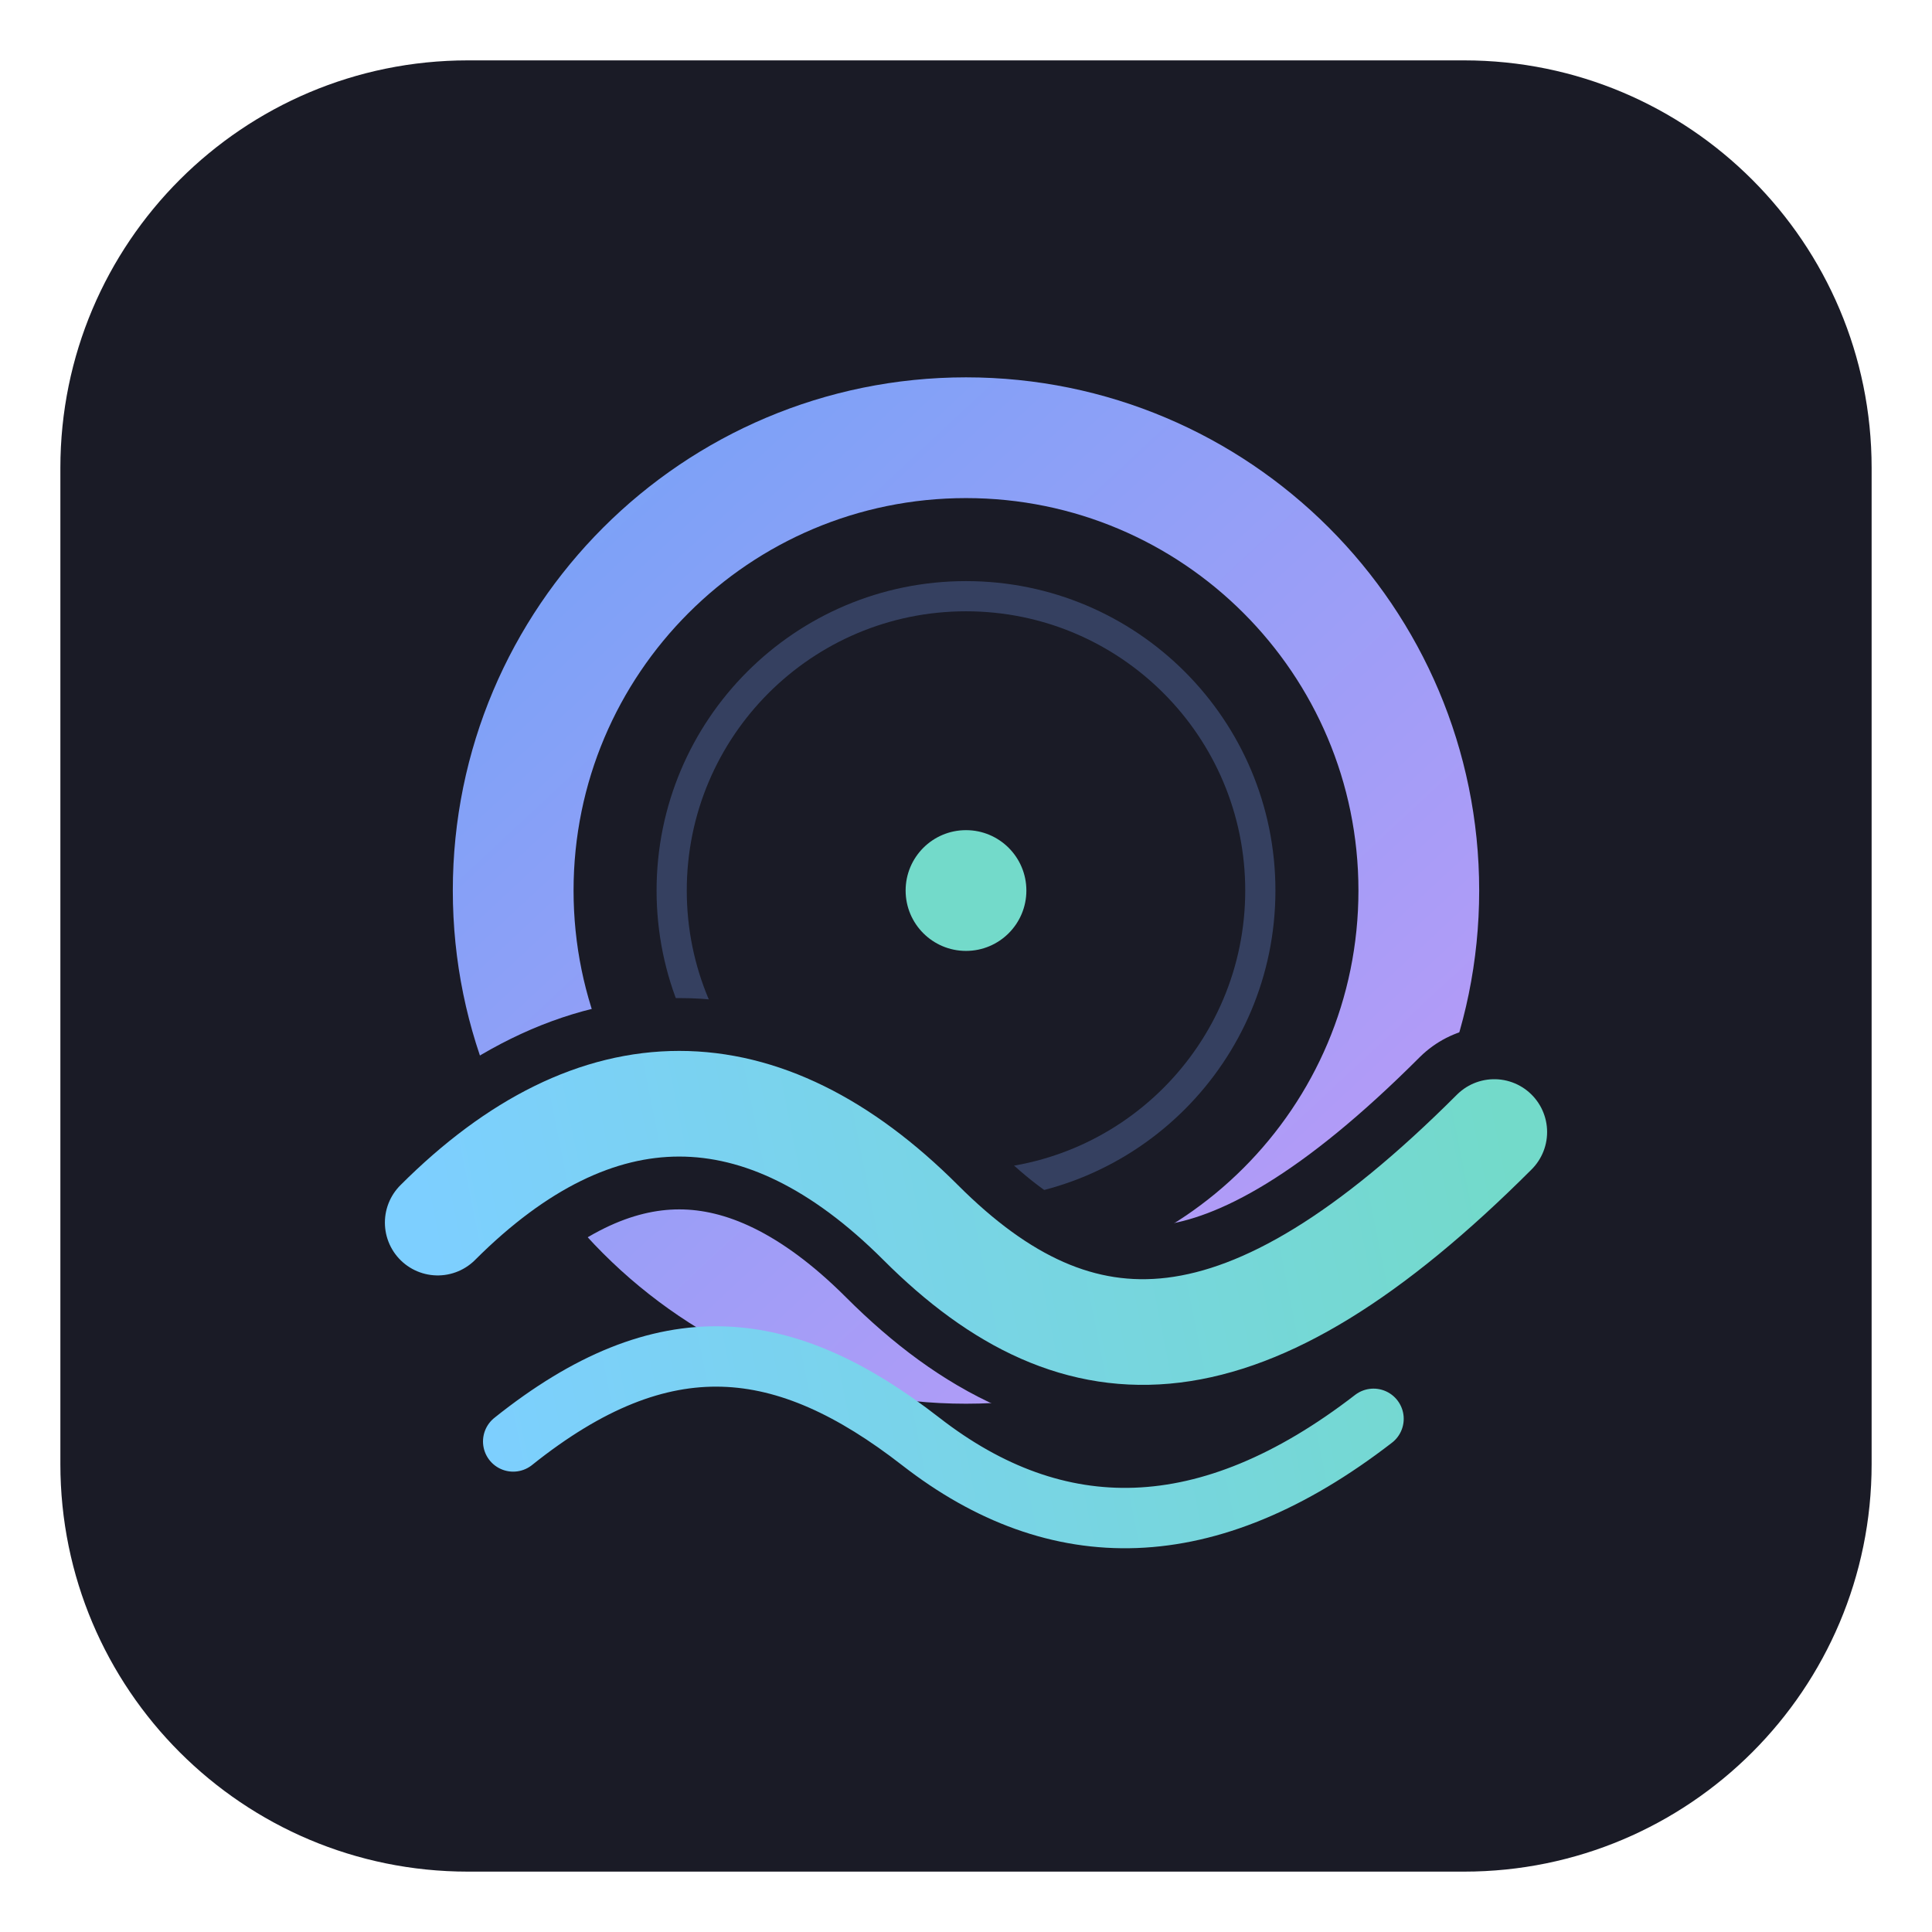
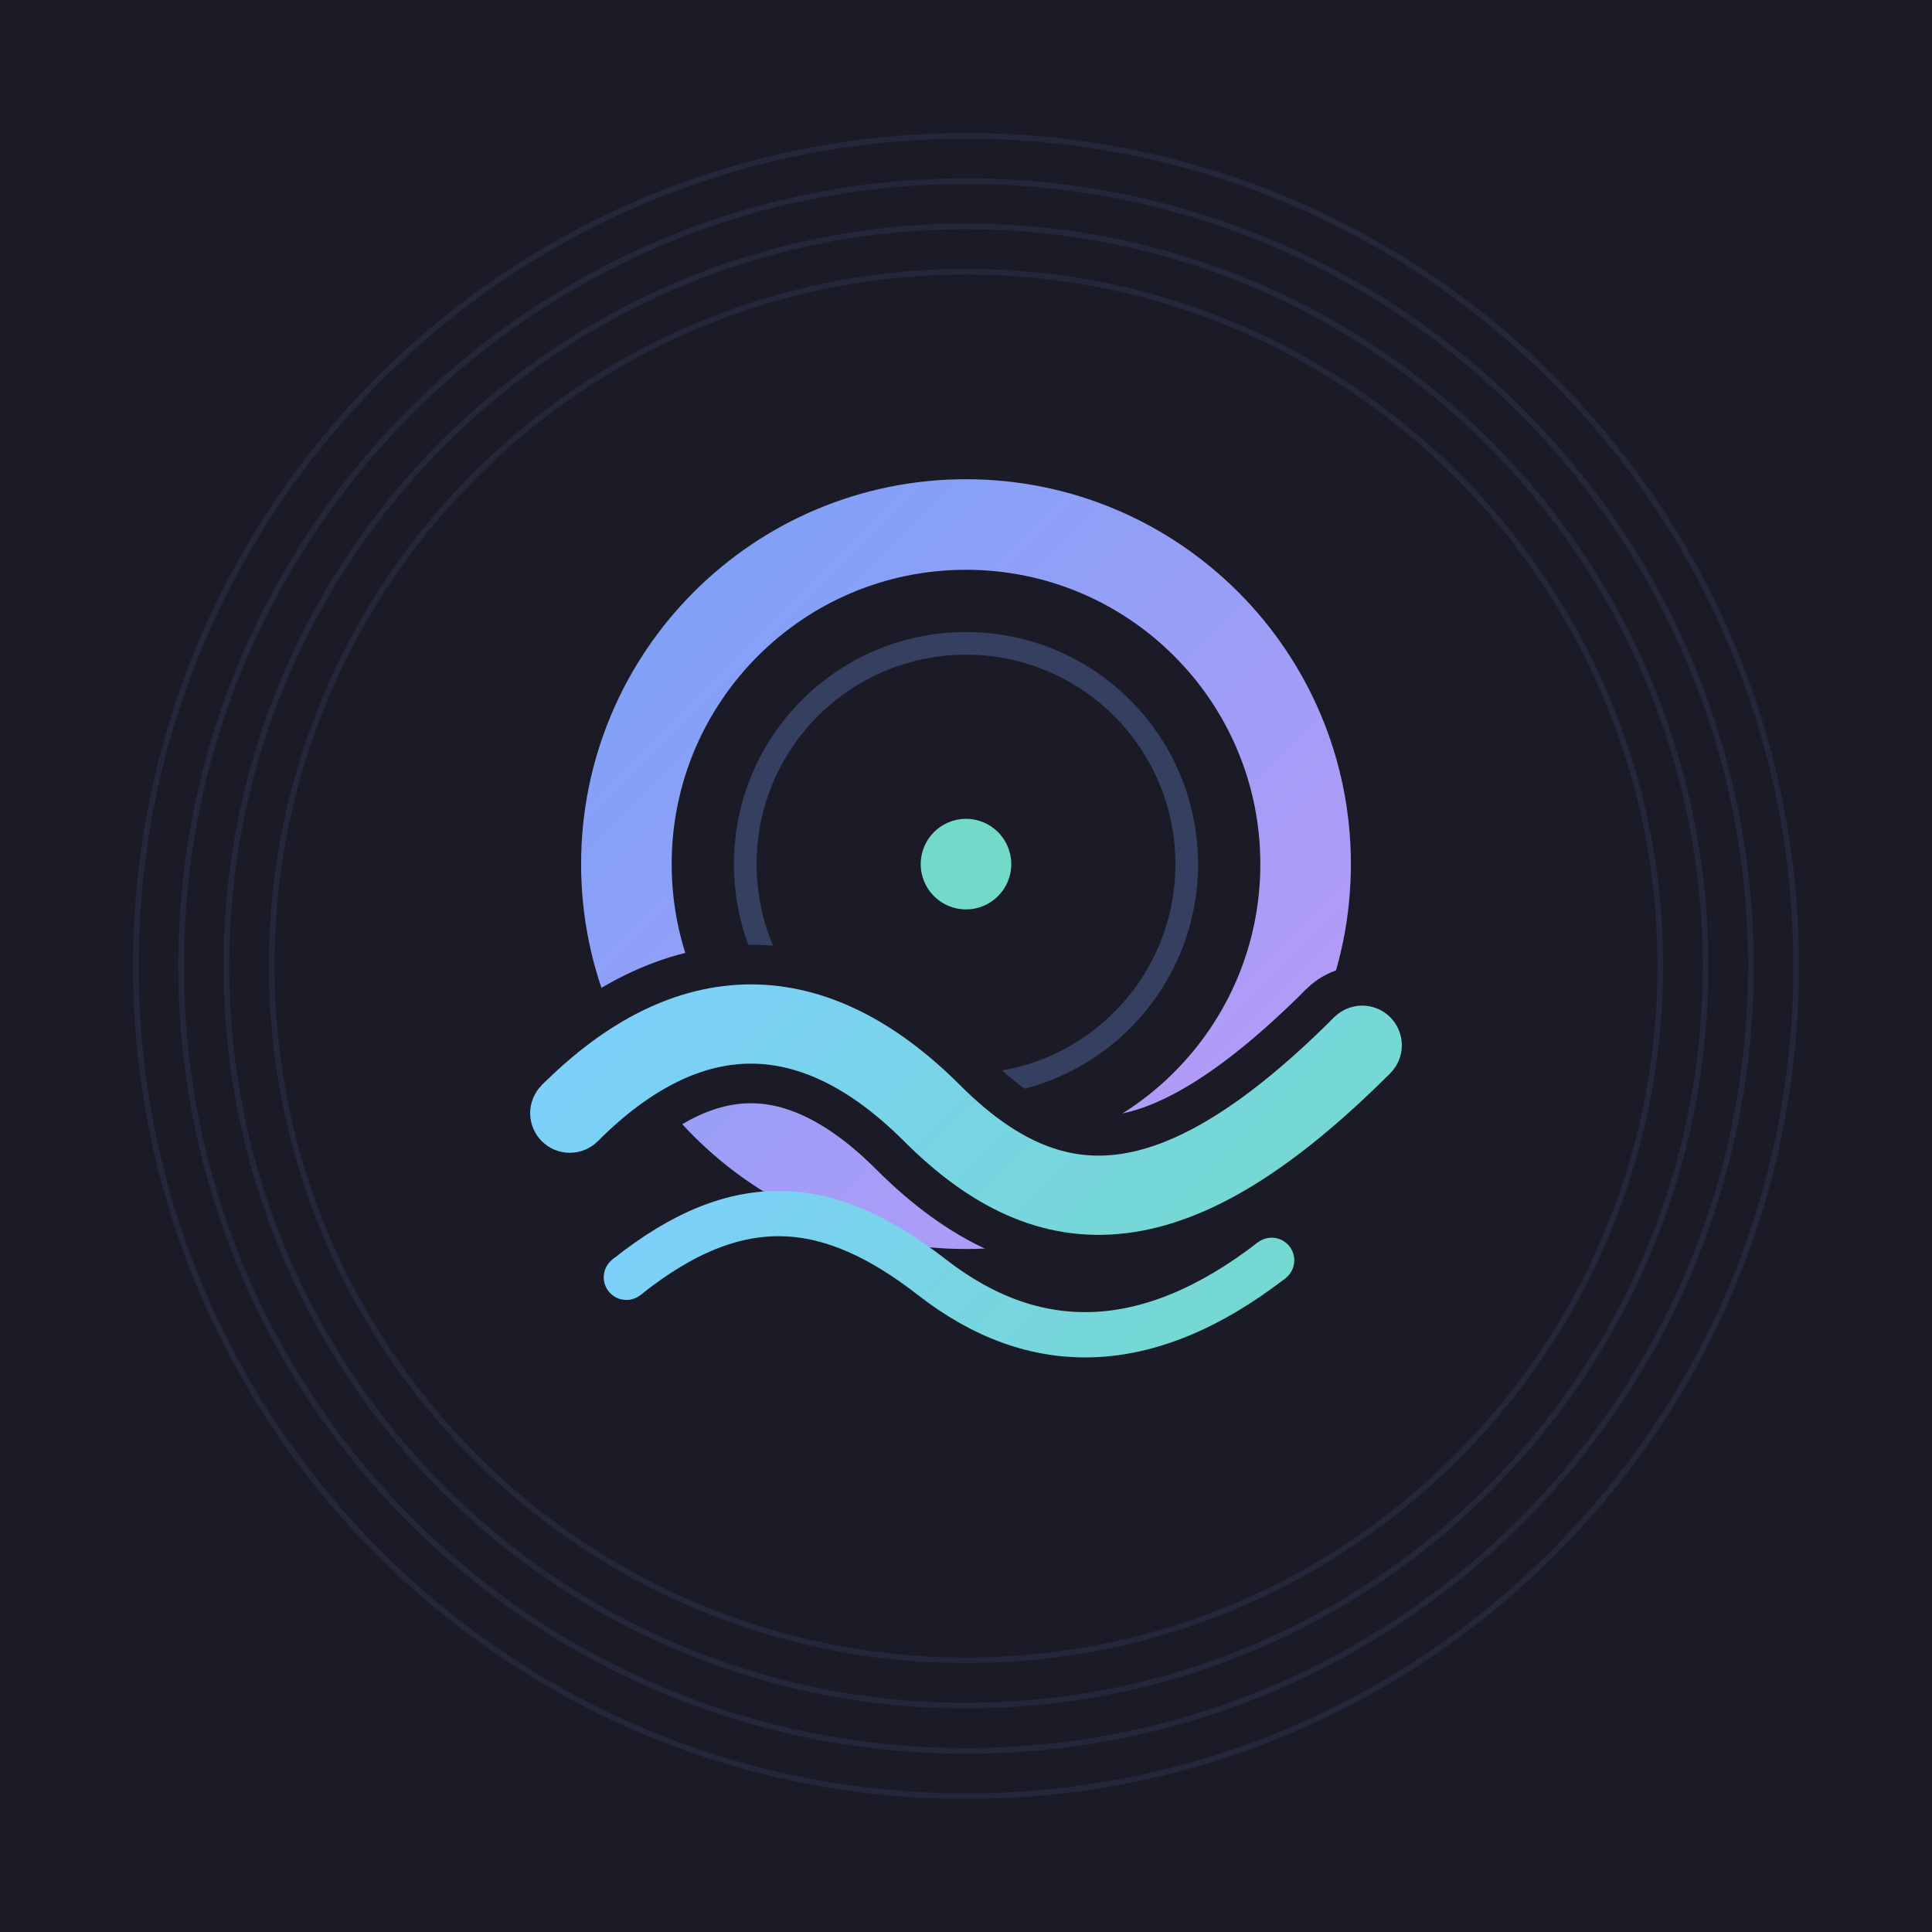
- <svg xmlns="http://www.w3.org/2000/svg" width="512" height="512" viewBox="0 0 512 512" fill="none">
+ <svg xmlns="http://www.w3.org/2000/svg" width="512" height="512" viewBox="0 0 512 512">
  <defs>
-     <linearGradient id="record" x1="156" y1="120" x2="372" y2="352" gradientUnits="userSpaceOnUse">
+     <linearGradient id="record" x1="0" y1="0" x2="1" y2="1">
      <stop stop-color="#7aa2f7" />
      <stop offset="1" stop-color="#bb9af7" />
    </linearGradient>
-     <linearGradient id="river" x1="116" y1="340" x2="396" y2="284" gradientUnits="userSpaceOnUse">
+     <linearGradient id="river" gradientUnits="userSpaceOnUse" x1="158" y1="226" x2="354" y2="422">
+       <stop stop-color="#7dcfff" />
+       <stop offset="1" stop-color="#73daca" />
+     </linearGradient>
+     <linearGradient id="lower-river" gradientUnits="userSpaceOnUse" x1="171" y1="303" x2="329" y2="461">
      <stop stop-color="#7dcfff" />
      <stop offset="1" stop-color="#73daca" />
    </linearGradient>
  </defs>
-   <rect x="16" y="16" width="480" height="480" rx="108" fill="#1a1b26" />
-   <circle cx="256" cy="236" r="120" stroke="url(#record)" stroke-width="32" />
-   <circle cx="256" cy="236" r="78" stroke="#7aa2f7" stroke-opacity=".28" stroke-width="8" />
-   <circle cx="256" cy="236" r="16" fill="#73daca" />
-   <path d="M116 324C158 282 202 282 244 324S330 366 396 300" stroke="#1a1b26" stroke-width="56" stroke-linecap="round" />
-   <path d="M116 324C158 282 202 282 244 324S330 366 396 300" stroke="url(#river)" stroke-width="28" stroke-linecap="round" />
-   <path d="M136 382C176 350 208 354 244 382S320 410 364 376" stroke="url(#river)" stroke-width="16" stroke-linecap="round" />
+   <rect width="512" height="512" fill="#1a1b26" />
+   <g fill="none" stroke="#7aa2f7" stroke-opacity="0.09" stroke-width="1.5">
+     <circle cx="256" cy="256" r="184" />
+     <circle cx="256" cy="256" r="196" />
+     <circle cx="256" cy="256" r="208" />
+     <circle cx="256" cy="256" r="220" />
+   </g>
+   <g transform="translate(64 52) scale(.75)">
+     <circle cx="256" cy="236" r="120" fill="none" stroke="url(#record)" stroke-width="32" />
+     <circle cx="256" cy="236" r="78" fill="none" stroke="#7aa2f7" stroke-opacity="0.28" stroke-width="8" />
+     <circle cx="256" cy="236" r="16" fill="#73daca" />
+     <g fill="#1a1b26" stroke="#1a1b26">
+       <path d="M116 324 C158 282 202 282 244 324 C286 366 330 366 396 300" fill="none" stroke-width="56" />
+       <circle cx="116" cy="324" r="28" stroke="none" />
+       <circle cx="396" cy="300" r="28" stroke="none" />
+     </g>
+     <g fill="url(#river)" stroke="url(#river)">
+       <path d="M116 324 C158 282 202 282 244 324 C286 366 330 366 396 300" fill="none" stroke-width="28" />
+       <circle cx="116" cy="324" r="14" stroke="none" />
+       <circle cx="396" cy="300" r="14" stroke="none" />
+     </g>
+     <g fill="url(#lower-river)" stroke="url(#lower-river)">
+       <path d="M136 382 C176 350 208 354 244 382 C280 410 320 410 364 376" fill="none" stroke-width="16" />
+       <circle cx="136" cy="382" r="8" stroke="none" />
+       <circle cx="364" cy="376" r="8" stroke="none" />
+     </g>
+   </g>
</svg>
